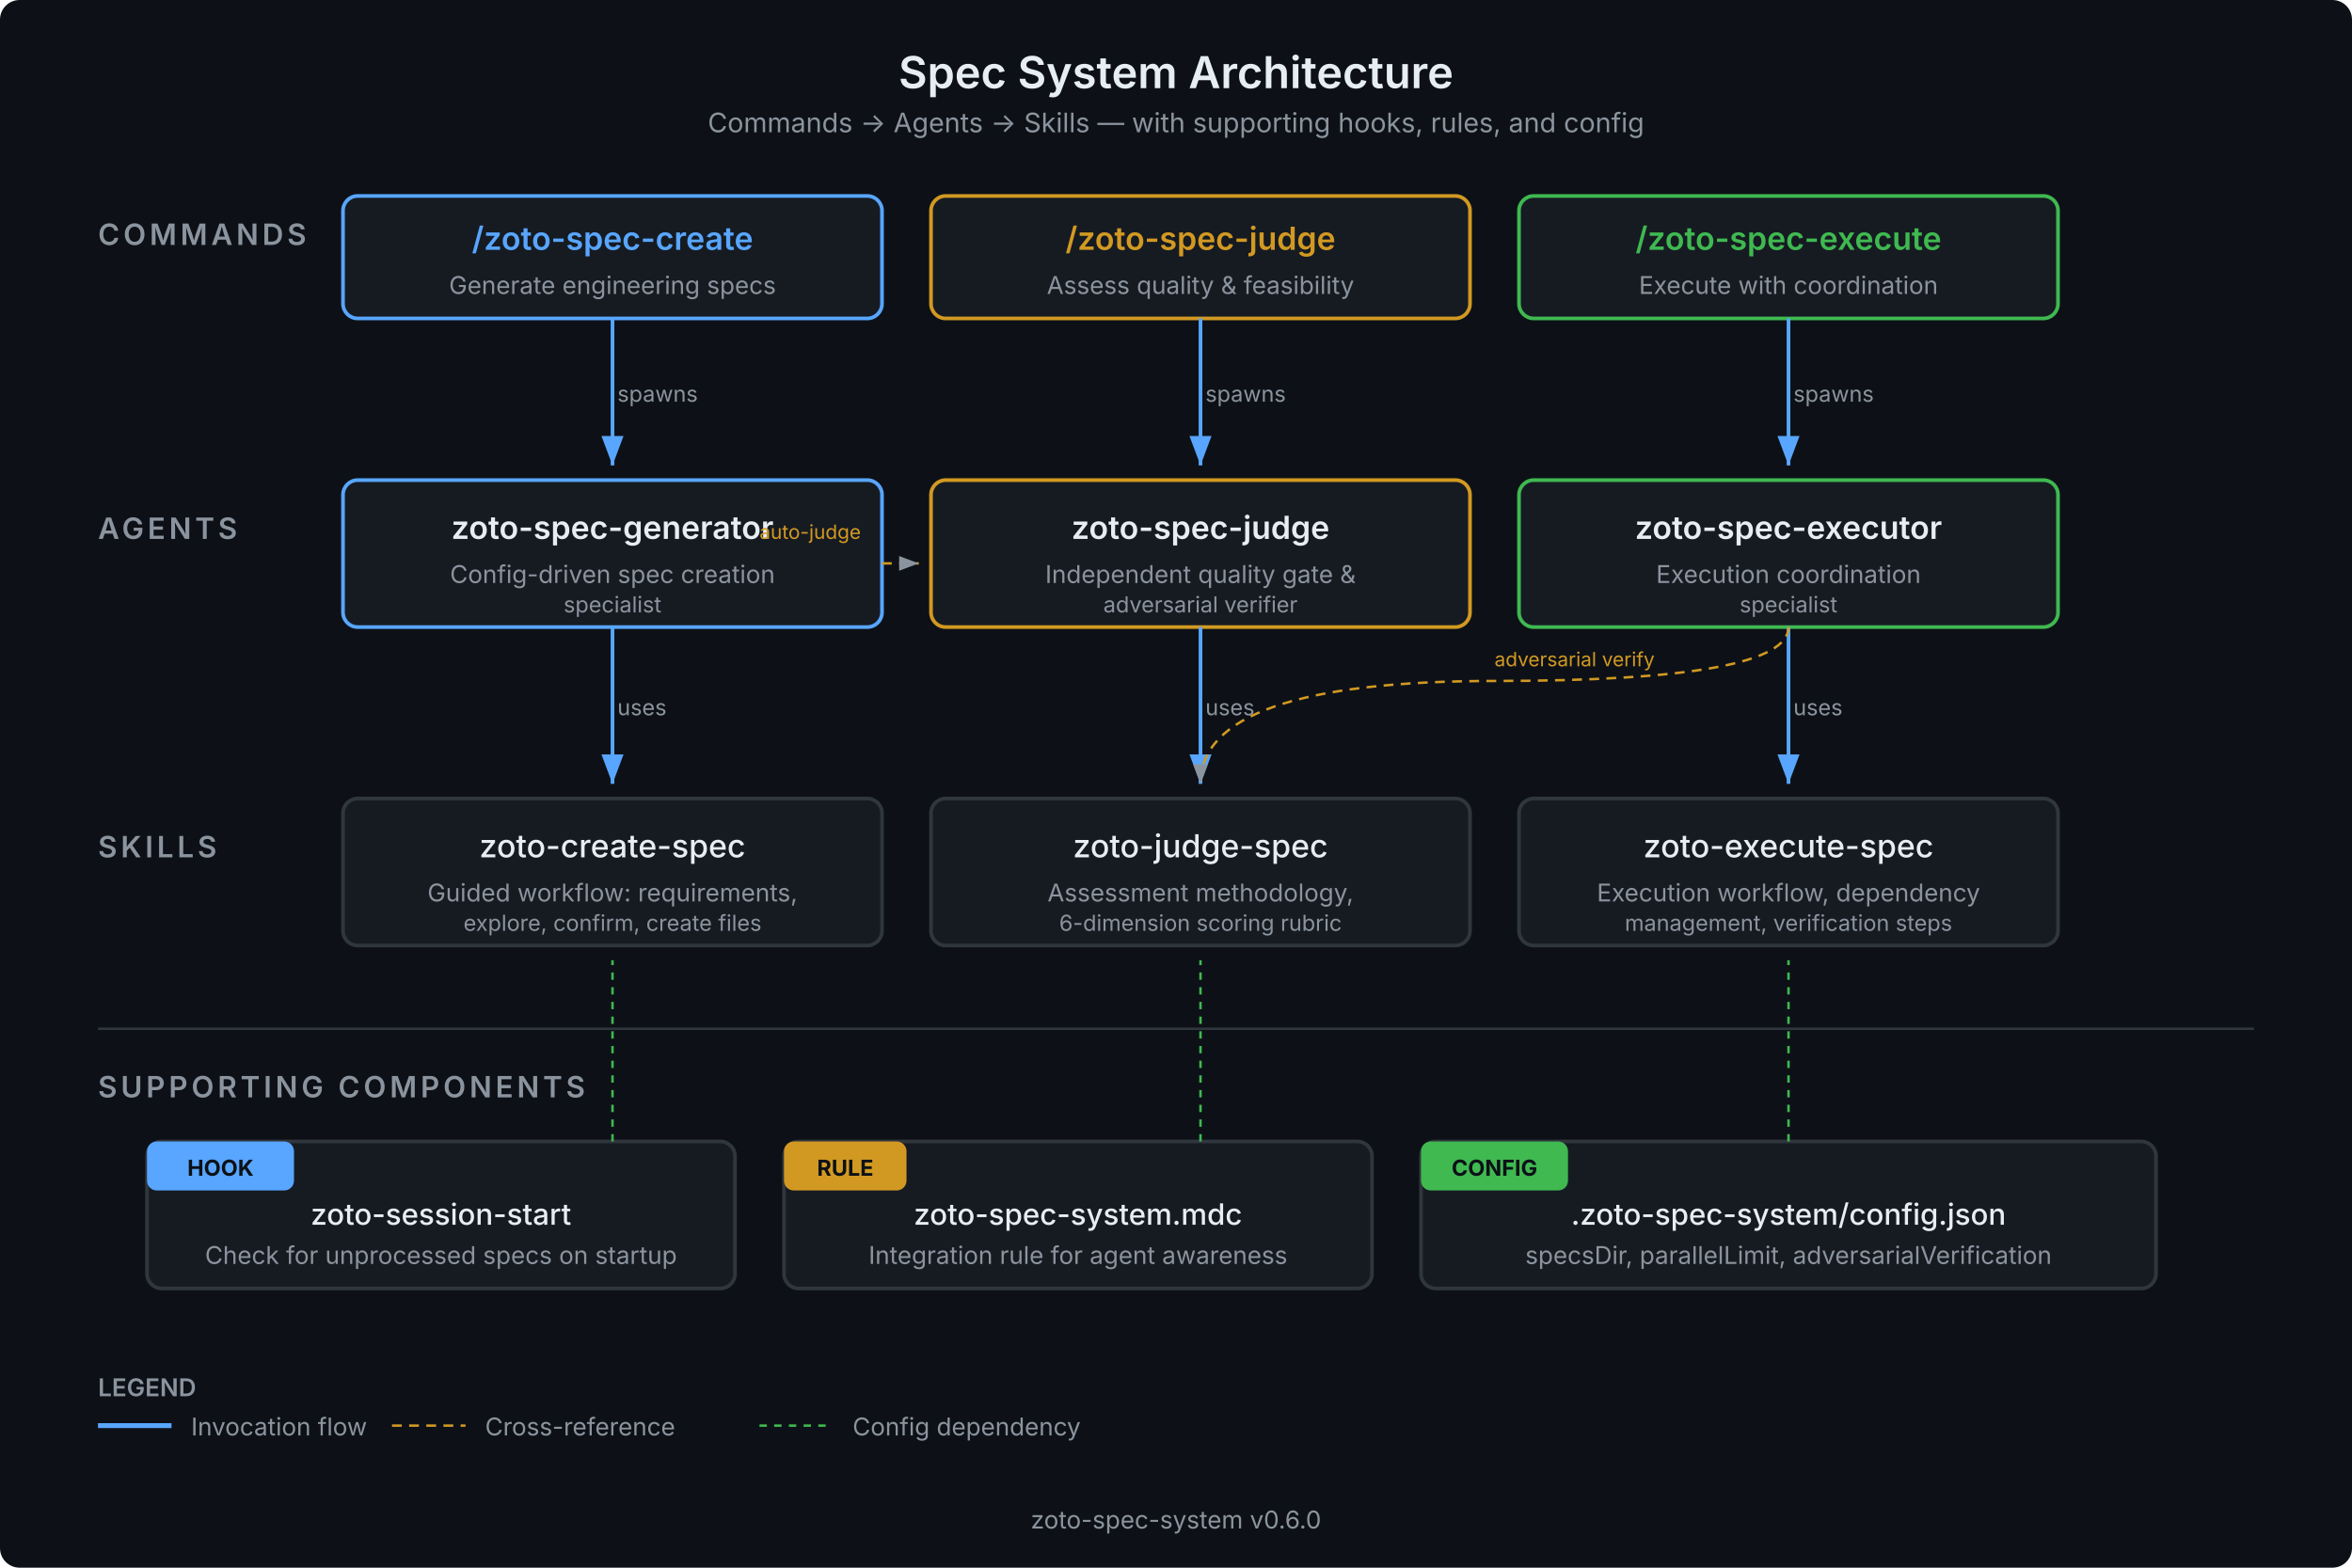
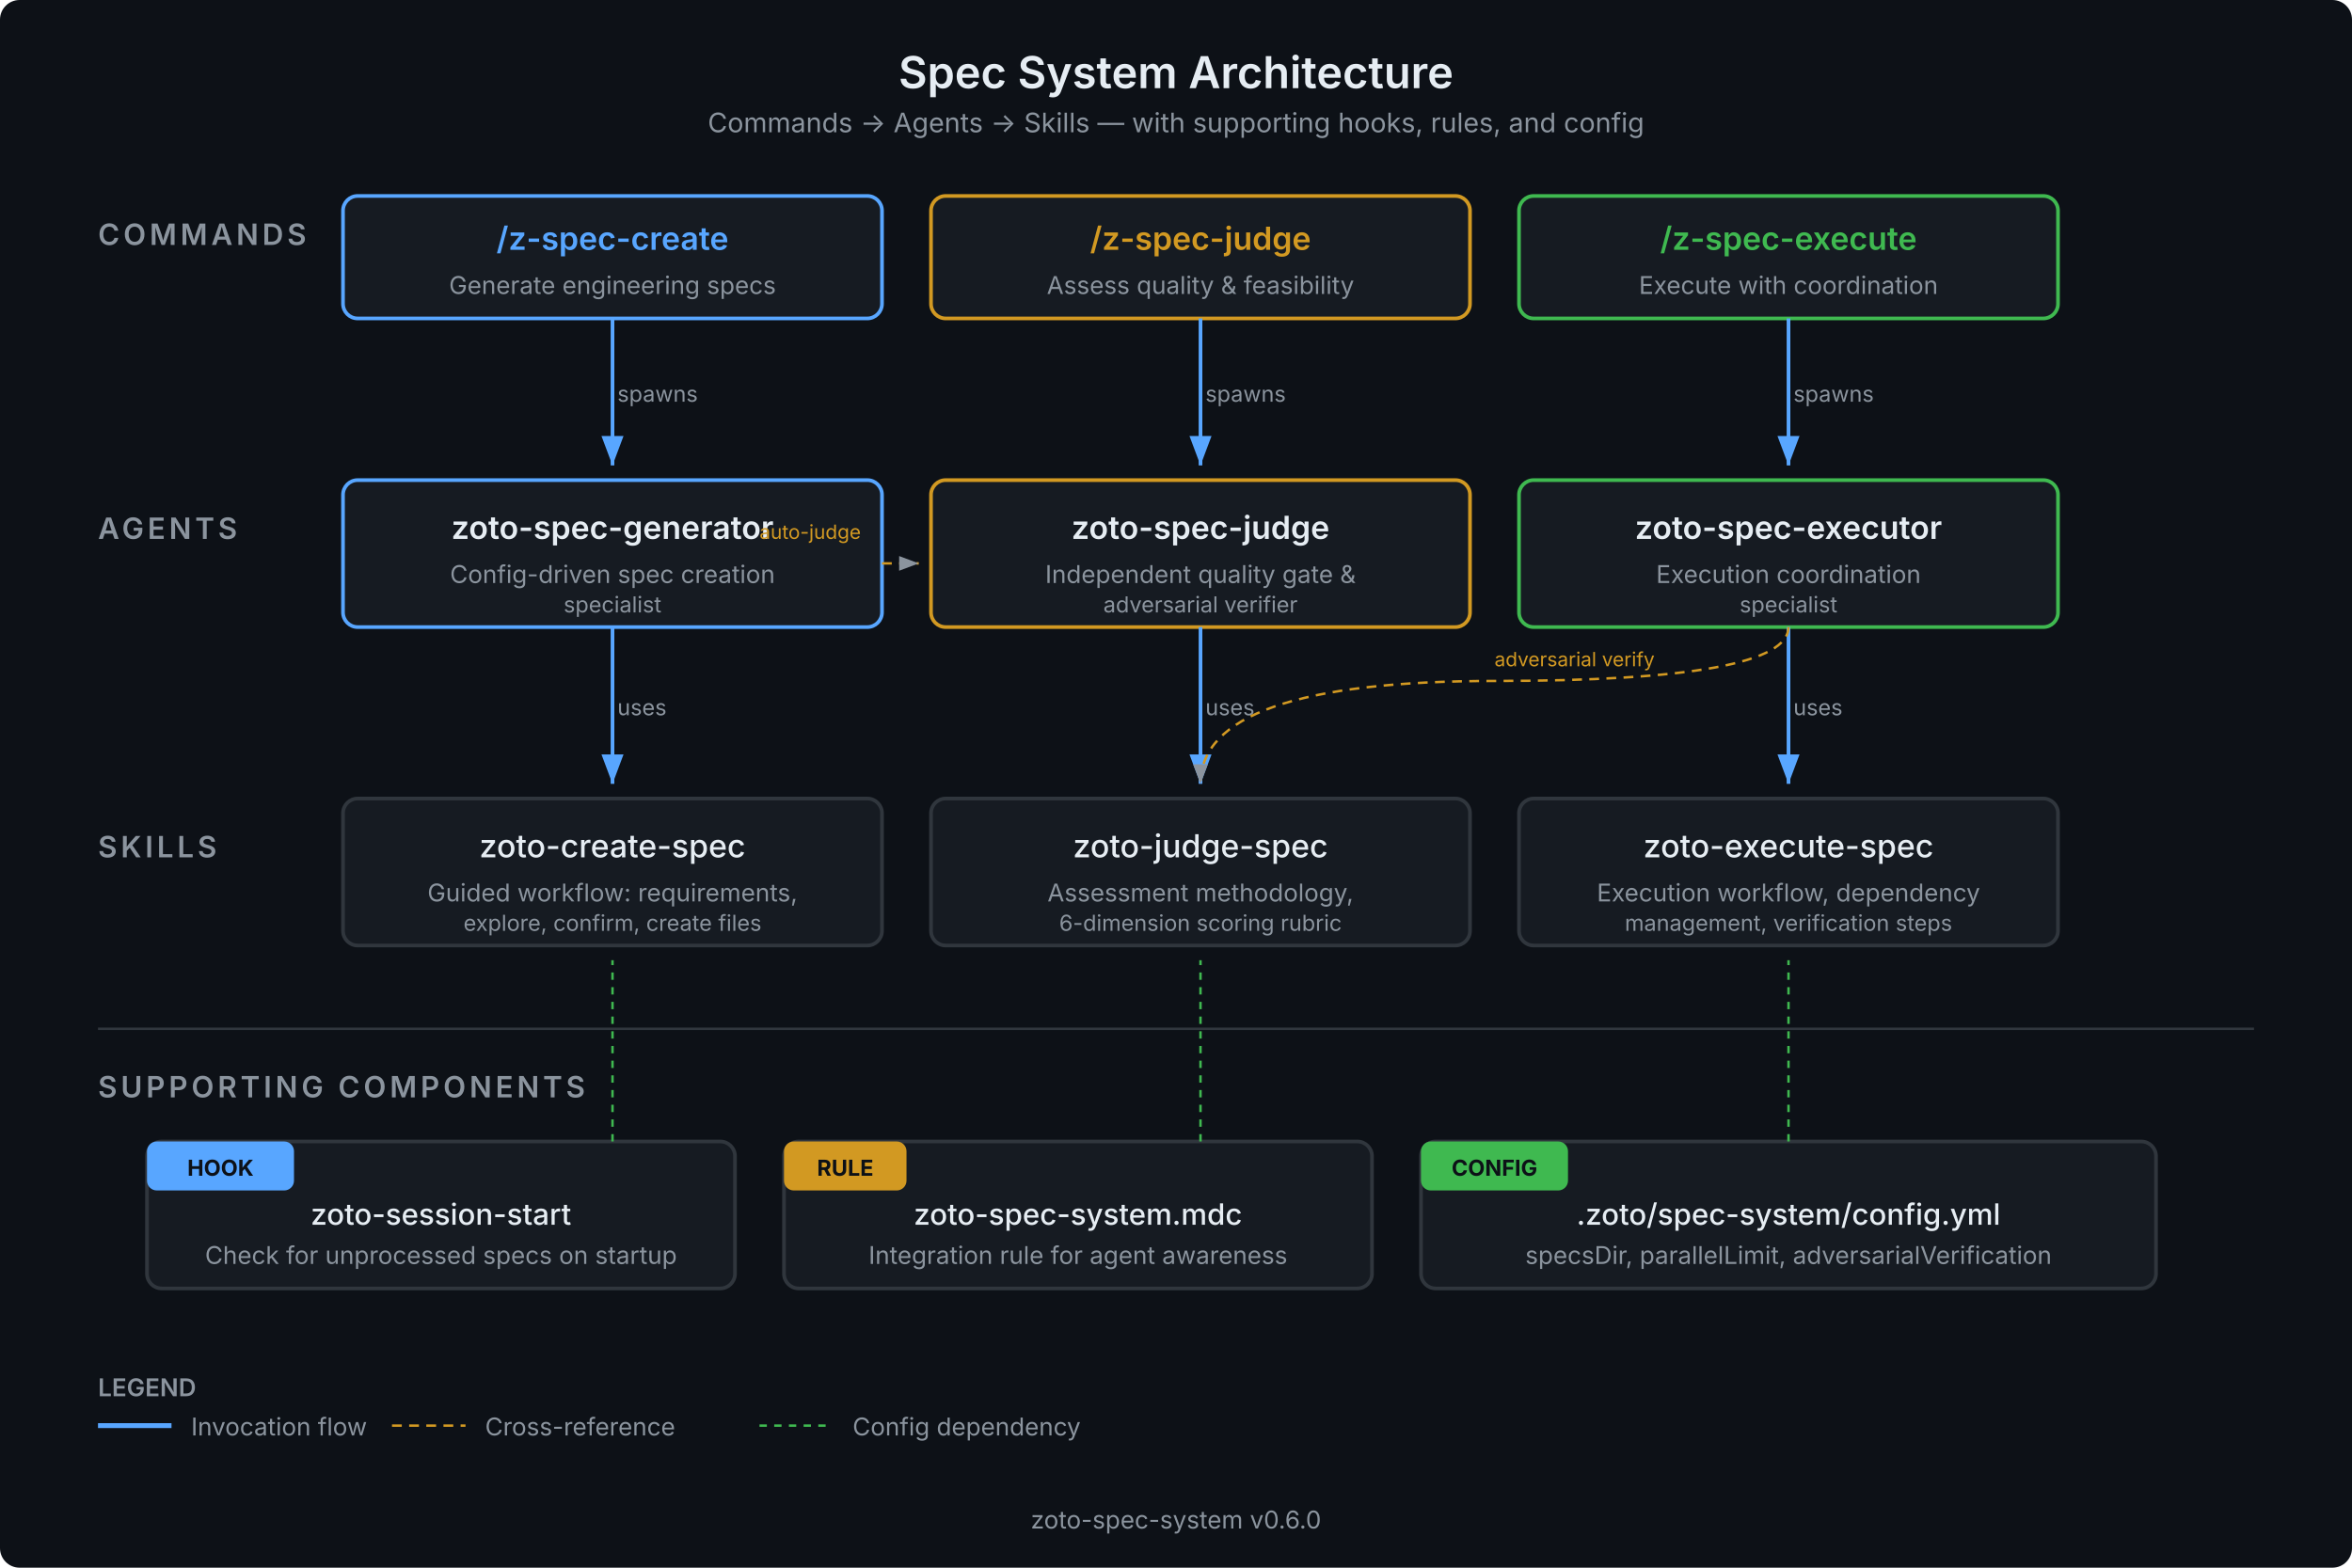
<svg xmlns="http://www.w3.org/2000/svg" viewBox="0 0 960 640" width="960" height="640" font-family="system-ui, -apple-system, sans-serif">
  <defs>
    <marker id="arrow-blue" markerWidth="8" markerHeight="6" refX="8" refY="3" orient="auto">
      <path d="M0,0 L8,3 L0,6" fill="#58a6ff" />
    </marker>
    <marker id="arrow-gray" markerWidth="8" markerHeight="6" refX="8" refY="3" orient="auto">
      <path d="M0,0 L8,3 L0,6" fill="#8b949e" />
    </marker>
    <marker id="arrow-green" markerWidth="8" markerHeight="6" refX="8" refY="3" orient="auto">
      <path d="M0,0 L8,3 L0,6" fill="#3fb950" />
    </marker>
  </defs>
  <rect width="960" height="640" fill="#0d1117" rx="8" />
  <text x="480" y="36" text-anchor="middle" fill="#e6edf3" font-size="18" font-weight="600">Spec System Architecture</text>
  <text x="480" y="54" text-anchor="middle" fill="#8b949e" font-size="11">Commands → Agents → Skills — with supporting hooks, rules, and config</text>
  <text x="40" y="100" fill="#8b949e" font-size="12" font-weight="600" text-transform="uppercase" letter-spacing="1.5">COMMANDS</text>
  <rect x="140" y="80" width="220" height="50" rx="6" fill="#161b22" stroke="#58a6ff" stroke-width="1.5" />
-   <text x="250" y="102" text-anchor="middle" fill="#58a6ff" font-size="13" font-weight="600">/zoto-spec-create</text>
+   <text x="250" y="102" text-anchor="middle" fill="#58a6ff" font-size="13" font-weight="600">/z-spec-create</text>
  <text x="250" y="120" text-anchor="middle" fill="#8b949e" font-size="10">Generate engineering specs</text>
  <rect x="380" y="80" width="220" height="50" rx="6" fill="#161b22" stroke="#d29922" stroke-width="1.5" />
-   <text x="490" y="102" text-anchor="middle" fill="#d29922" font-size="13" font-weight="600">/zoto-spec-judge</text>
+   <text x="490" y="102" text-anchor="middle" fill="#d29922" font-size="13" font-weight="600">/z-spec-judge</text>
  <text x="490" y="120" text-anchor="middle" fill="#8b949e" font-size="10">Assess quality &amp; feasibility</text>
  <rect x="620" y="80" width="220" height="50" rx="6" fill="#161b22" stroke="#3fb950" stroke-width="1.5" />
-   <text x="730" y="102" text-anchor="middle" fill="#3fb950" font-size="13" font-weight="600">/zoto-spec-execute</text>
+   <text x="730" y="102" text-anchor="middle" fill="#3fb950" font-size="13" font-weight="600">/z-spec-execute</text>
  <text x="730" y="120" text-anchor="middle" fill="#8b949e" font-size="10">Execute with coordination</text>
  <line x1="250" y1="130" x2="250" y2="190" stroke="#58a6ff" stroke-width="1.5" marker-end="url(#arrow-blue)" />
  <line x1="490" y1="130" x2="490" y2="190" stroke="#58a6ff" stroke-width="1.5" marker-end="url(#arrow-blue)" />
  <line x1="730" y1="130" x2="730" y2="190" stroke="#58a6ff" stroke-width="1.5" marker-end="url(#arrow-blue)" />
  <text x="252" y="164" fill="#8b949e" font-size="9">spawns</text>
  <text x="492" y="164" fill="#8b949e" font-size="9">spawns</text>
  <text x="732" y="164" fill="#8b949e" font-size="9">spawns</text>
  <text x="40" y="220" fill="#8b949e" font-size="12" font-weight="600" text-transform="uppercase" letter-spacing="1.5">AGENTS</text>
  <rect x="140" y="196" width="220" height="60" rx="6" fill="#161b22" stroke="#58a6ff" stroke-width="1.5" />
  <text x="250" y="220" text-anchor="middle" fill="#e6edf3" font-size="13" font-weight="600">zoto-spec-generator</text>
  <text x="250" y="238" text-anchor="middle" fill="#8b949e" font-size="10">Config-driven spec creation</text>
  <text x="250" y="250" text-anchor="middle" fill="#8b949e" font-size="9">specialist</text>
  <rect x="380" y="196" width="220" height="60" rx="6" fill="#161b22" stroke="#d29922" stroke-width="1.5" />
  <text x="490" y="220" text-anchor="middle" fill="#e6edf3" font-size="13" font-weight="600">zoto-spec-judge</text>
  <text x="490" y="238" text-anchor="middle" fill="#8b949e" font-size="10">Independent quality gate &amp;</text>
  <text x="490" y="250" text-anchor="middle" fill="#8b949e" font-size="9">adversarial verifier</text>
  <rect x="620" y="196" width="220" height="60" rx="6" fill="#161b22" stroke="#3fb950" stroke-width="1.5" />
  <text x="730" y="220" text-anchor="middle" fill="#e6edf3" font-size="13" font-weight="600">zoto-spec-executor</text>
  <text x="730" y="238" text-anchor="middle" fill="#8b949e" font-size="10">Execution coordination</text>
  <text x="730" y="250" text-anchor="middle" fill="#8b949e" font-size="9">specialist</text>
  <line x1="250" y1="256" x2="250" y2="320" stroke="#58a6ff" stroke-width="1.5" marker-end="url(#arrow-blue)" />
  <line x1="490" y1="256" x2="490" y2="320" stroke="#58a6ff" stroke-width="1.5" marker-end="url(#arrow-blue)" />
  <line x1="730" y1="256" x2="730" y2="320" stroke="#58a6ff" stroke-width="1.5" marker-end="url(#arrow-blue)" />
  <text x="252" y="292" fill="#8b949e" font-size="9">uses</text>
  <text x="492" y="292" fill="#8b949e" font-size="9">uses</text>
  <text x="732" y="292" fill="#8b949e" font-size="9">uses</text>
  <text x="40" y="350" fill="#8b949e" font-size="12" font-weight="600" text-transform="uppercase" letter-spacing="1.5">SKILLS</text>
  <rect x="140" y="326" width="220" height="60" rx="6" fill="#161b22" stroke="#30363d" stroke-width="1.5" />
  <text x="250" y="350" text-anchor="middle" fill="#e6edf3" font-size="13" font-weight="500">zoto-create-spec</text>
  <text x="250" y="368" text-anchor="middle" fill="#8b949e" font-size="10">Guided workflow: requirements,</text>
  <text x="250" y="380" text-anchor="middle" fill="#8b949e" font-size="9">explore, confirm, create files</text>
  <rect x="380" y="326" width="220" height="60" rx="6" fill="#161b22" stroke="#30363d" stroke-width="1.5" />
  <text x="490" y="350" text-anchor="middle" fill="#e6edf3" font-size="13" font-weight="500">zoto-judge-spec</text>
  <text x="490" y="368" text-anchor="middle" fill="#8b949e" font-size="10">Assessment methodology,</text>
  <text x="490" y="380" text-anchor="middle" fill="#8b949e" font-size="9">6-dimension scoring rubric</text>
  <rect x="620" y="326" width="220" height="60" rx="6" fill="#161b22" stroke="#30363d" stroke-width="1.5" />
  <text x="730" y="350" text-anchor="middle" fill="#e6edf3" font-size="13" font-weight="500">zoto-execute-spec</text>
  <text x="730" y="368" text-anchor="middle" fill="#8b949e" font-size="10">Execution workflow, dependency</text>
  <text x="730" y="380" text-anchor="middle" fill="#8b949e" font-size="9">management, verification steps</text>
  <path d="M 730 256 Q 730 278 610 278 Q 490 278 490 320" fill="none" stroke="#d29922" stroke-width="1" stroke-dasharray="4,3" marker-end="url(#arrow-gray)" />
  <text x="610" y="272" fill="#d29922" font-size="8">adversarial verify</text>
  <path d="M 360 230 L 375 230" fill="none" stroke="#d29922" stroke-width="1" stroke-dasharray="4,3" marker-end="url(#arrow-gray)" />
  <text x="310" y="220" fill="#d29922" font-size="8">auto-judge</text>
  <line x1="40" y1="420" x2="920" y2="420" stroke="#30363d" stroke-width="1" />
  <text x="40" y="448" fill="#8b949e" font-size="12" font-weight="600" text-transform="uppercase" letter-spacing="1.5">SUPPORTING COMPONENTS</text>
  <rect x="60" y="466" width="240" height="60" rx="6" fill="#161b22" stroke="#30363d" stroke-width="1.5" />
  <rect x="60" y="466" width="60" height="20" rx="4" fill="#58a6ff" />
  <text x="90" y="480" text-anchor="middle" fill="#0d1117" font-size="9" font-weight="700">HOOK</text>
  <text x="180" y="500" text-anchor="middle" fill="#e6edf3" font-size="12" font-weight="500">zoto-session-start</text>
  <text x="180" y="516" text-anchor="middle" fill="#8b949e" font-size="10">Check for unprocessed specs on startup</text>
  <rect x="320" y="466" width="240" height="60" rx="6" fill="#161b22" stroke="#30363d" stroke-width="1.5" />
  <rect x="320" y="466" width="50" height="20" rx="4" fill="#d29922" />
  <text x="345" y="480" text-anchor="middle" fill="#0d1117" font-size="9" font-weight="700">RULE</text>
  <text x="440" y="500" text-anchor="middle" fill="#e6edf3" font-size="12" font-weight="500">zoto-spec-system.mdc</text>
  <text x="440" y="516" text-anchor="middle" fill="#8b949e" font-size="10">Integration rule for agent awareness</text>
  <rect x="580" y="466" width="300" height="60" rx="6" fill="#161b22" stroke="#30363d" stroke-width="1.5" />
  <rect x="580" y="466" width="60" height="20" rx="4" fill="#3fb950" />
  <text x="610" y="480" text-anchor="middle" fill="#0d1117" font-size="9" font-weight="700">CONFIG</text>
-   <text x="730" y="500" text-anchor="middle" fill="#e6edf3" font-size="12" font-weight="500">.zoto-spec-system/config.json</text>
+   <text x="730" y="500" text-anchor="middle" fill="#e6edf3" font-size="12" font-weight="500">.zoto/spec-system/config.yml</text>
  <text x="730" y="516" text-anchor="middle" fill="#8b949e" font-size="10">specsDir, parallelLimit, adversarialVerification</text>
  <line x1="730" y1="466" x2="730" y2="392" stroke="#3fb950" stroke-width="1" stroke-dasharray="3,3" />
  <line x1="490" y1="466" x2="490" y2="392" stroke="#3fb950" stroke-width="1" stroke-dasharray="3,3" />
  <line x1="250" y1="466" x2="250" y2="392" stroke="#3fb950" stroke-width="1" stroke-dasharray="3,3" />
  <text x="40" y="570" fill="#8b949e" font-size="10" font-weight="600">LEGEND</text>
  <line x1="40" y1="582" x2="70" y2="582" stroke="#58a6ff" stroke-width="2" />
  <text x="78" y="586" fill="#8b949e" font-size="10">Invocation flow</text>
  <line x1="160" y1="582" x2="190" y2="582" stroke="#d29922" stroke-width="1" stroke-dasharray="4,3" />
  <text x="198" y="586" fill="#8b949e" font-size="10">Cross-reference</text>
  <line x1="310" y1="582" x2="340" y2="582" stroke="#3fb950" stroke-width="1" stroke-dasharray="3,3" />
  <text x="348" y="586" fill="#8b949e" font-size="10">Config dependency</text>
  <text x="480" y="624" text-anchor="middle" fill="#8b949e" font-size="10">zoto-spec-system v0.6.0</text>
</svg>
